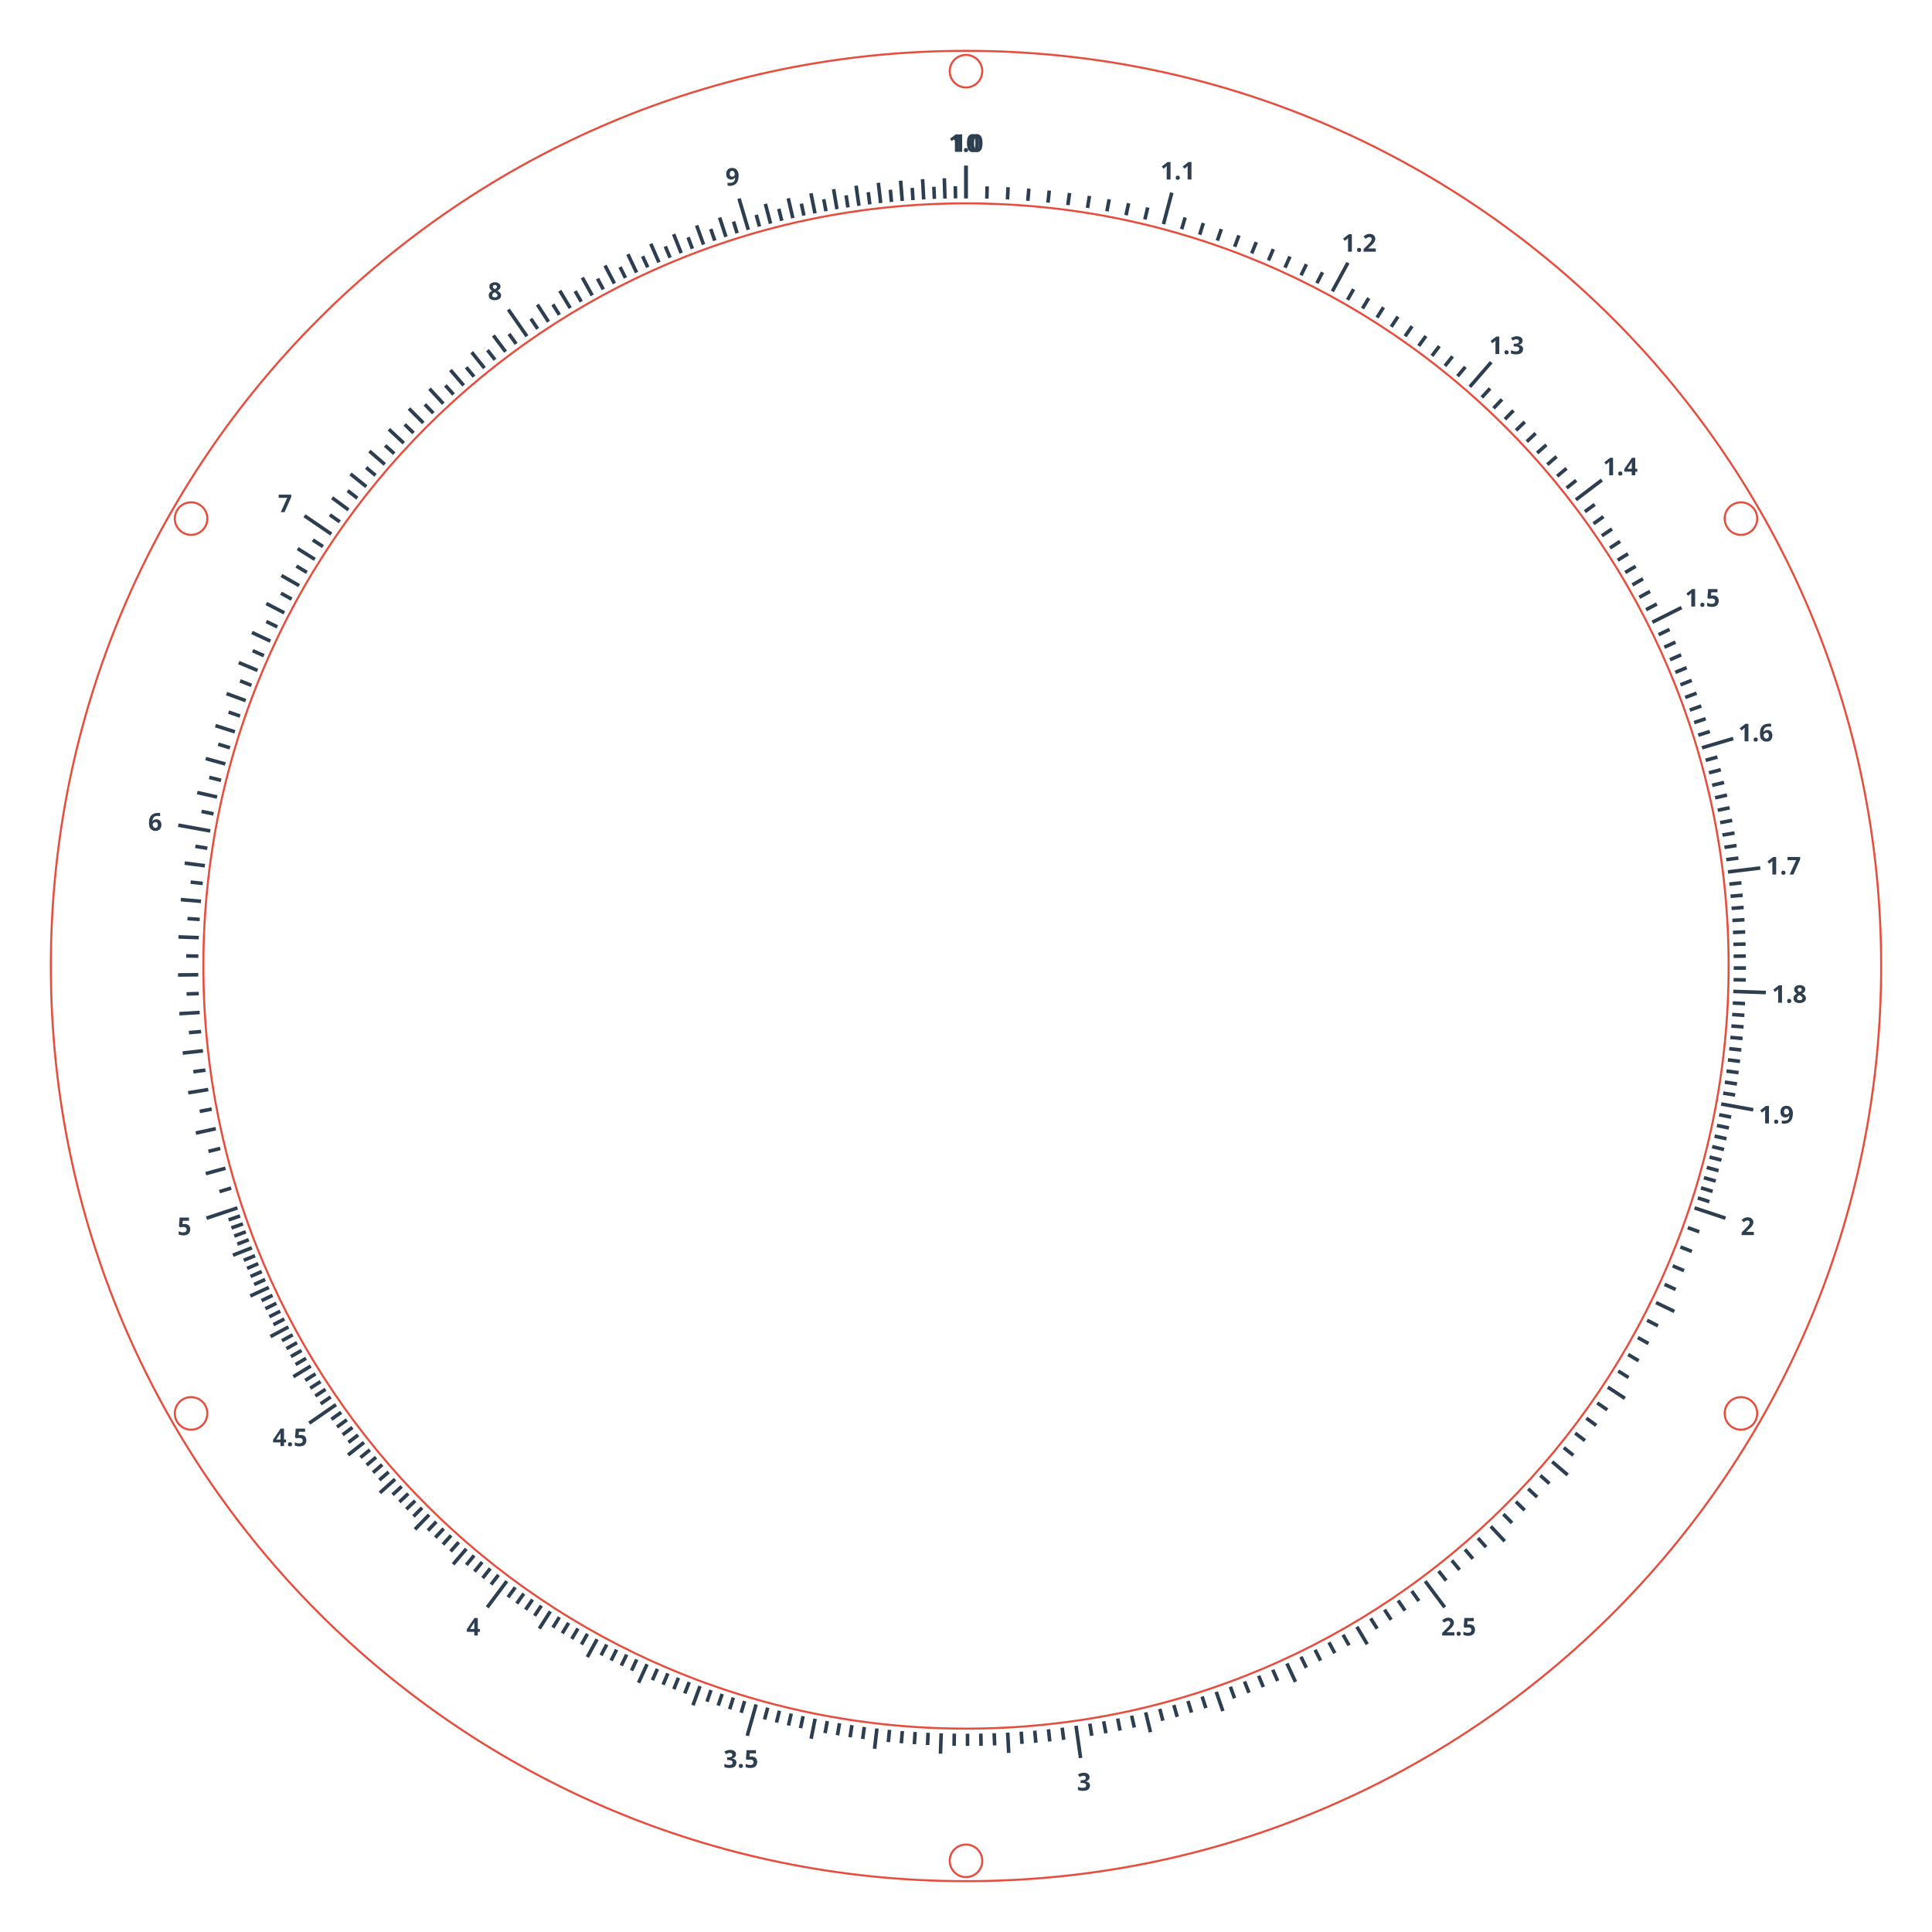
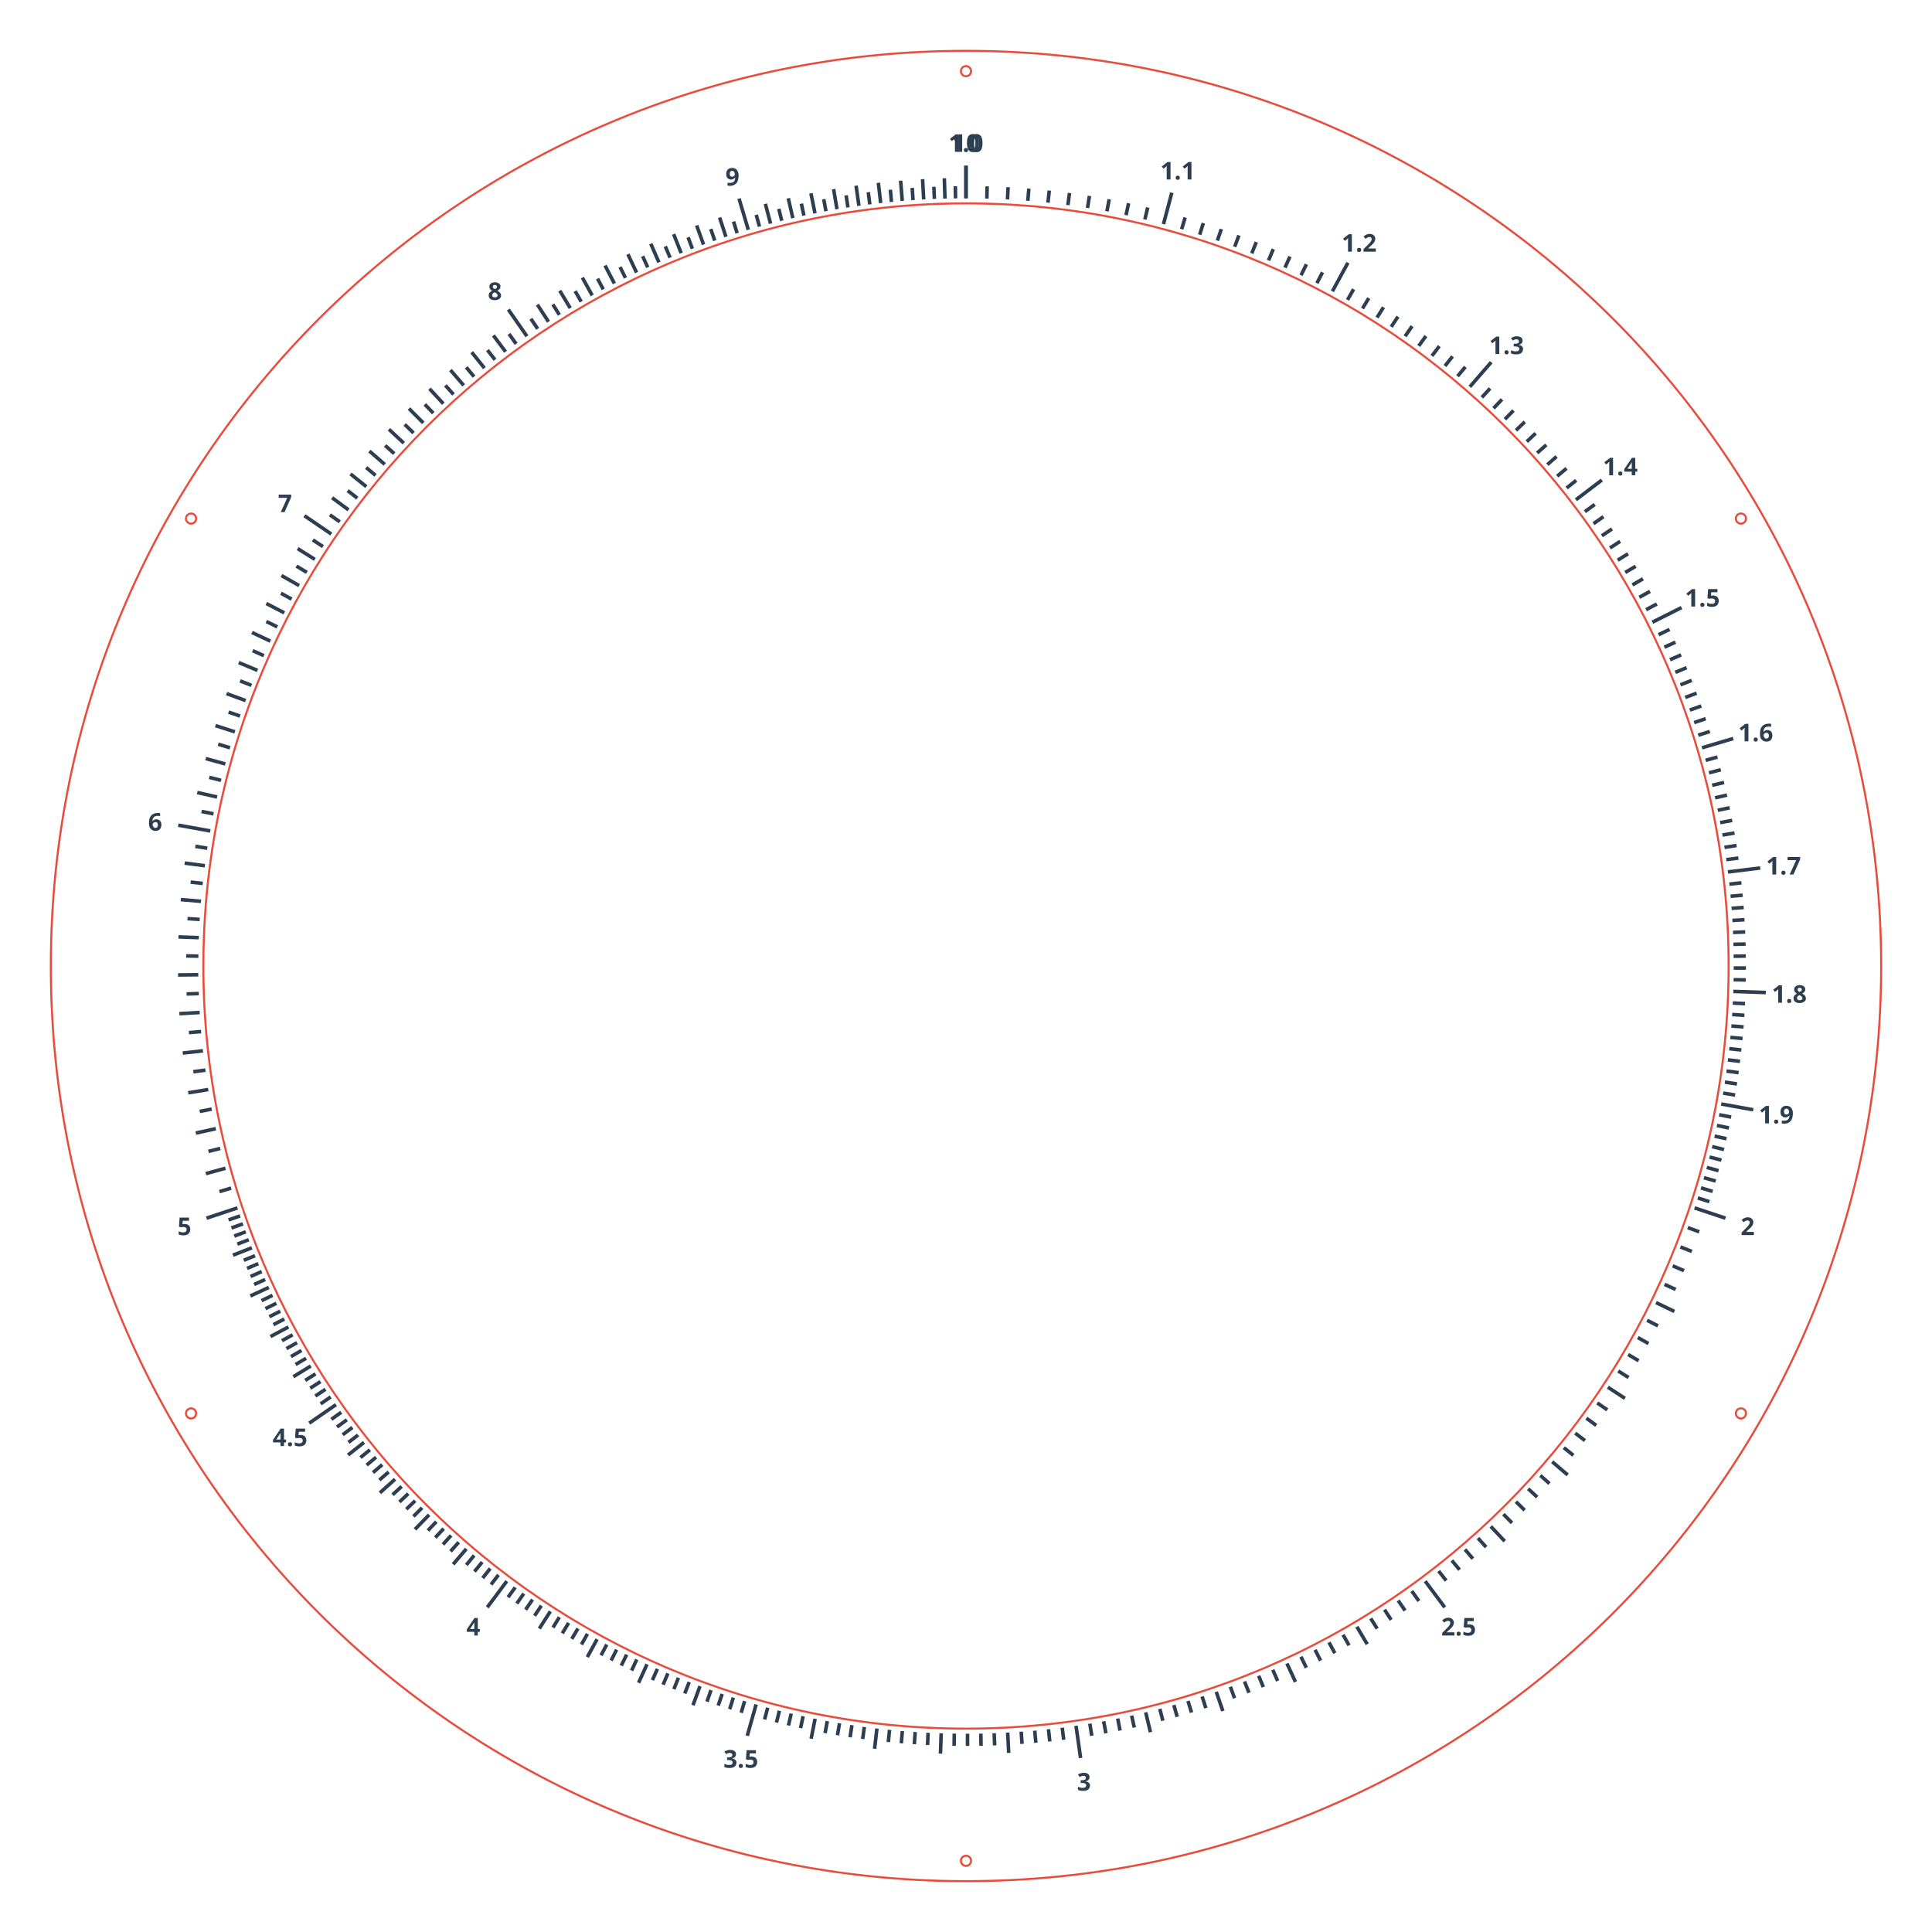
<svg xmlns="http://www.w3.org/2000/svg" width="190.0mm" height="190.0mm" viewBox="-95.00 -95.00 190.00 190.00">
  <defs>
    <style>
      .laser-cut { fill: none; stroke: #E74C3C; stroke-width: 0.2; stroke-linecap: round; }
      .laser-cut-inner { fill: none; stroke: #C0392B; stroke-width: 0.2; stroke-linecap: round; }
      .laser-engrave { fill: none; stroke: #2C3E50; stroke-width: 0.35; }
-       .grid-line { fill: none; stroke: #BDC3C7; stroke-width: 0.5; stroke-dasharray: 2.0,1.5; }
-       .grid-line-minor { fill: none; stroke: #E5E7E9; stroke-width: 0.3; stroke-dasharray: 1.0,1.2; }
+       .grid-line { fill: none; stroke: #BDC3C7; stroke-width: 0.22; stroke-dasharray: 2.0,1.5; }
+       .grid-line-minor { fill: none; stroke: #E5E7E9; stroke-width: 0.12; stroke-dasharray: 1.0,1.2; }
      .grid-text { font-family: sans-serif; font-size: 1.9px; fill: #2C3E50; text-anchor: middle; dominant-baseline: central; }
      .compass-tick { stroke: #2C3E50; stroke-width: 0.35; }
      .compass-text { font-family: sans-serif; font-weight: bold; font-size: 2.4px; fill: #2C3E50; text-anchor: middle; dominant-baseline: central; }
-       .polar-curve { fill: none; stroke-width: 0.7; }
-       .polar-label { font-family: sans-serif; font-weight: bold; font-size: 2.3px; dominant-baseline: central; }
-       .awa-line { fill: none; stroke: #2980B9; stroke-width: 0.4; stroke-dasharray: 2.5,1.2; }
+       .polar-curve { fill: none; stroke-width: 0.28; stroke-linecap: round; stroke-linejoin: round; }
+       .polar-label { font-family: sans-serif; font-weight: bold; font-size: 2.2px; dominant-baseline: central; }
      .awa-label { font-family: sans-serif; font-size: 2.0px; fill: #1B4F72; text-anchor: middle; dominant-baseline: central; }
      .title-text { font-family: sans-serif; font-weight: bold; font-size: 2.8px; fill: #2C3E50; text-anchor: middle; }
      .sub-text { font-family: sans-serif; font-size: 1.8px; fill: #7F8C8D; text-anchor: middle; }
      .shift-indicator { font-family: sans-serif; font-weight: bold; font-size: 2.2px; dominant-baseline: central; text-anchor: middle; }
      .sector-beat-stbd { fill: #2ECC71; fill-opacity: 0.22; stroke: #27AE60; stroke-width: 0.45; }
      .sector-beat-port { fill: #E74C3C; fill-opacity: 0.22; stroke: #C0392B; stroke-width: 0.45; }
      .sector-gybe-stbd { fill: #2ECC71; fill-opacity: 0.22; stroke: #27AE60; stroke-width: 0.45; }
      .sector-gybe-port { fill: #E74C3C; fill-opacity: 0.22; stroke: #C0392B; stroke-width: 0.45; }
      .start-line { stroke: #2980B9; stroke-width: 1.2; }
      .bias-tick { stroke: #2980B9; stroke-width: 0.4; }
      .bias-text { font-family: sans-serif; font-size: 1.9px; fill: #2980B9; text-anchor: middle; dominant-baseline: central; }
      .bias-subtext-green { font-family: sans-serif; font-weight: bold; font-size: 1.9px; fill: #27AE60; text-anchor: middle; dominant-baseline: central; }
      .bias-subtext-red { font-family: sans-serif; font-weight: bold; font-size: 1.9px; fill: #C0392B; text-anchor: middle; dominant-baseline: central; }
      .tack-label-stbd { font-family: sans-serif; font-weight: bold; font-size: 2.3px; fill: #27AE60; text-anchor: middle; dominant-baseline: central; }
      .tack-label-port { font-family: sans-serif; font-weight: bold; font-size: 2.3px; fill: #C0392B; text-anchor: middle; dominant-baseline: central; }
      .gybe-label-stbd { font-family: sans-serif; font-weight: bold; font-size: 2.3px; fill: #27AE60; text-anchor: middle; dominant-baseline: central; }
      .gybe-label-port { font-family: sans-serif; font-weight: bold; font-size: 2.3px; fill: #C0392B; text-anchor: middle; dominant-baseline: central; }
      .line-label { font-family: sans-serif; font-weight: bold; font-size: 2.2px; fill: #2980B9; text-anchor: middle; dominant-baseline: central; }
-       .vmg-beat { fill: #E74C3C; stroke: #962D22; stroke-width: 0.3; }
-       .vmg-run { fill: #2ECC71; stroke: #27AE60; stroke-width: 0.3; }
-       .crossover-marker { fill: #9B59B6; stroke: #8E44AD; stroke-width: 0.35; }
-       .crossover-line { fill: none; stroke: #8E44AD; stroke-width: 0.60; stroke-dasharray: 2.0,1.4; }
-       .crossover-text { font-family: sans-serif; font-weight: bold; font-size: 2.0px; fill: #8E44AD; }
+       .vmg-beat { fill: #E74C3C; stroke: #962D22; stroke-width: 0.25; }
+       .vmg-run { fill: #2ECC71; stroke: #27AE60; stroke-width: 0.25; }
+       .crossover-marker { fill: #9B59B6; stroke: #8E44AD; stroke-width: 0.25; }
+       .crossover-line { fill: none; stroke: #8E44AD; stroke-width: 0.30; stroke-dasharray: 2.0,1.4; }
+       .crossover-text { font-family: sans-serif; font-weight: bold; font-size: 1.9px; fill: #8E44AD; }
      .stator-rim { fill: #F8F9F9; stroke: #2C3E50; stroke-width: 0.6; }
    </style>
  </defs>
  <circle cx="0" cy="0" r="90.00" class="laser-cut" />
  <circle cx="0" cy="0" r="75.00" class="laser-cut" />
-   <circle cx="0.00" cy="-88.00" r="1.60" class="laser-cut" />
-   <circle cx="76.21" cy="-44.00" r="1.60" class="laser-cut" />
-   <circle cx="76.21" cy="44.00" r="1.60" class="laser-cut" />
-   <circle cx="0.00" cy="88.00" r="1.60" class="laser-cut" />
-   <circle cx="-76.21" cy="44.00" r="1.60" class="laser-cut" />
-   <circle cx="-76.21" cy="-44.00" r="1.60" class="laser-cut" />
+   <circle cx="0.00" cy="-88.00" r="0.50" class="laser-cut" />
+   <circle cx="76.21" cy="-44.00" r="0.50" class="laser-cut" />
+   <circle cx="76.21" cy="44.00" r="0.50" class="laser-cut" />
+   <circle cx="0.00" cy="88.00" r="0.50" class="laser-cut" />
+   <circle cx="-76.21" cy="44.00" r="0.50" class="laser-cut" />
+   <circle cx="-76.21" cy="-44.00" r="0.50" class="laser-cut" />
  <line x1="0.00" y1="-75.50" x2="0.00" y2="-78.70" class="laser-engrave" />
  <text x="0.00" y="-81.00" class="compass-text" font-size="2.2px">1.0</text>
  <line x1="2.05" y1="-75.47" x2="2.08" y2="-76.67" class="laser-engrave" />
  <line x1="4.08" y1="-75.39" x2="4.14" y2="-76.59" class="laser-engrave" />
  <line x1="6.08" y1="-75.25" x2="6.18" y2="-76.45" class="laser-engrave" />
  <line x1="8.06" y1="-75.07" x2="8.19" y2="-76.26" class="laser-engrave" />
  <line x1="10.02" y1="-74.83" x2="10.18" y2="-76.02" class="laser-engrave" />
  <line x1="11.95" y1="-74.55" x2="12.14" y2="-75.73" class="laser-engrave" />
  <line x1="13.86" y1="-74.22" x2="14.08" y2="-75.40" class="laser-engrave" />
  <line x1="15.74" y1="-73.84" x2="15.99" y2="-75.01" class="laser-engrave" />
  <line x1="17.59" y1="-73.42" x2="17.87" y2="-74.59" class="laser-engrave" />
  <line x1="19.42" y1="-72.96" x2="20.24" y2="-76.05" class="laser-engrave" />
  <text x="20.83" y="-78.28" class="compass-text" font-size="2.2px">1.1</text>
  <line x1="21.21" y1="-72.46" x2="21.55" y2="-73.61" class="laser-engrave" />
  <line x1="22.98" y1="-71.92" x2="23.34" y2="-73.06" class="laser-engrave" />
  <line x1="24.72" y1="-71.34" x2="25.11" y2="-72.47" class="laser-engrave" />
  <line x1="26.42" y1="-70.73" x2="26.84" y2="-71.85" class="laser-engrave" />
  <line x1="28.10" y1="-70.08" x2="28.55" y2="-71.19" class="laser-engrave" />
  <line x1="29.75" y1="-69.39" x2="30.22" y2="-70.50" class="laser-engrave" />
  <line x1="31.37" y1="-68.68" x2="31.86" y2="-69.77" class="laser-engrave" />
  <line x1="32.95" y1="-67.93" x2="33.48" y2="-69.01" class="laser-engrave" />
  <line x1="34.51" y1="-67.15" x2="35.06" y2="-68.22" class="laser-engrave" />
  <line x1="36.03" y1="-66.35" x2="37.56" y2="-69.16" class="laser-engrave" />
  <text x="38.66" y="-71.18" class="compass-text" font-size="2.2px">1.2</text>
  <line x1="37.52" y1="-65.51" x2="38.12" y2="-66.56" class="laser-engrave" />
  <line x1="38.99" y1="-64.66" x2="39.61" y2="-65.68" class="laser-engrave" />
  <line x1="40.42" y1="-63.77" x2="41.06" y2="-64.78" class="laser-engrave" />
  <line x1="41.82" y1="-62.86" x2="42.48" y2="-63.86" class="laser-engrave" />
  <line x1="43.18" y1="-61.93" x2="43.87" y2="-62.92" class="laser-engrave" />
  <line x1="44.52" y1="-60.98" x2="45.23" y2="-61.95" class="laser-engrave" />
  <line x1="45.82" y1="-60.00" x2="46.55" y2="-60.96" class="laser-engrave" />
  <line x1="47.10" y1="-59.01" x2="47.85" y2="-59.95" class="laser-engrave" />
  <line x1="48.34" y1="-58.00" x2="49.11" y2="-58.92" class="laser-engrave" />
  <line x1="49.55" y1="-56.96" x2="51.65" y2="-59.38" class="laser-engrave" />
  <text x="53.16" y="-61.11" class="compass-text" font-size="2.2px">1.3</text>
  <line x1="50.73" y1="-55.92" x2="51.54" y2="-56.80" class="laser-engrave" />
  <line x1="51.88" y1="-54.85" x2="52.71" y2="-55.72" class="laser-engrave" />
  <line x1="53.00" y1="-53.77" x2="53.84" y2="-54.63" class="laser-engrave" />
  <line x1="54.09" y1="-52.68" x2="54.95" y2="-53.51" class="laser-engrave" />
  <line x1="55.15" y1="-51.57" x2="56.02" y2="-52.39" class="laser-engrave" />
  <line x1="56.17" y1="-50.45" x2="57.07" y2="-51.25" class="laser-engrave" />
  <line x1="57.17" y1="-49.31" x2="58.08" y2="-50.10" class="laser-engrave" />
  <line x1="58.14" y1="-48.17" x2="59.06" y2="-48.94" class="laser-engrave" />
  <line x1="59.07" y1="-47.01" x2="60.01" y2="-47.76" class="laser-engrave" />
  <line x1="59.98" y1="-45.85" x2="62.53" y2="-47.79" class="laser-engrave" />
  <text x="64.35" y="-49.19" class="compass-text" font-size="2.2px">1.4</text>
  <line x1="60.86" y1="-44.68" x2="61.83" y2="-45.39" class="laser-engrave" />
  <line x1="61.71" y1="-43.50" x2="62.69" y2="-44.19" class="laser-engrave" />
  <line x1="62.53" y1="-42.31" x2="63.53" y2="-42.98" class="laser-engrave" />
  <line x1="63.33" y1="-41.11" x2="64.33" y2="-41.76" class="laser-engrave" />
  <line x1="64.09" y1="-39.91" x2="65.11" y2="-40.54" class="laser-engrave" />
  <line x1="64.83" y1="-38.70" x2="65.86" y2="-39.31" class="laser-engrave" />
  <line x1="65.54" y1="-37.48" x2="66.58" y2="-38.08" class="laser-engrave" />
  <line x1="66.22" y1="-36.26" x2="67.27" y2="-36.84" class="laser-engrave" />
  <line x1="66.88" y1="-35.04" x2="67.94" y2="-35.60" class="laser-engrave" />
  <line x1="67.50" y1="-33.81" x2="70.37" y2="-35.25" class="laser-engrave" />
  <text x="72.42" y="-36.28" class="compass-text" font-size="2.2px">1.5</text>
  <line x1="68.11" y1="-32.58" x2="69.19" y2="-33.10" class="laser-engrave" />
  <line x1="68.68" y1="-31.35" x2="69.77" y2="-31.85" class="laser-engrave" />
  <line x1="69.23" y1="-30.12" x2="70.33" y2="-30.60" class="laser-engrave" />
  <line x1="69.76" y1="-28.88" x2="70.87" y2="-29.34" class="laser-engrave" />
  <line x1="70.26" y1="-27.65" x2="71.37" y2="-28.09" class="laser-engrave" />
  <line x1="70.73" y1="-26.41" x2="71.85" y2="-26.83" class="laser-engrave" />
  <line x1="71.18" y1="-25.17" x2="72.31" y2="-25.57" class="laser-engrave" />
  <line x1="71.61" y1="-23.94" x2="72.74" y2="-24.32" class="laser-engrave" />
  <line x1="72.01" y1="-22.70" x2="73.15" y2="-23.06" class="laser-engrave" />
  <line x1="72.38" y1="-21.46" x2="75.45" y2="-22.37" class="laser-engrave" />
  <text x="77.66" y="-23.03" class="compass-text" font-size="2.2px">1.6</text>
  <line x1="72.74" y1="-20.23" x2="73.90" y2="-20.55" class="laser-engrave" />
  <line x1="73.07" y1="-19.00" x2="74.23" y2="-19.30" class="laser-engrave" />
  <line x1="73.38" y1="-17.77" x2="74.55" y2="-18.05" class="laser-engrave" />
  <line x1="73.67" y1="-16.54" x2="74.84" y2="-16.81" class="laser-engrave" />
  <line x1="73.93" y1="-15.32" x2="75.10" y2="-15.56" class="laser-engrave" />
  <line x1="74.17" y1="-14.10" x2="75.35" y2="-14.32" class="laser-engrave" />
  <line x1="74.39" y1="-12.88" x2="75.58" y2="-13.08" class="laser-engrave" />
  <line x1="74.59" y1="-11.67" x2="75.78" y2="-11.85" class="laser-engrave" />
  <line x1="74.77" y1="-10.46" x2="75.96" y2="-10.62" class="laser-engrave" />
  <line x1="74.93" y1="-9.25" x2="78.11" y2="-9.64" class="laser-engrave" />
  <text x="80.39" y="-9.93" class="compass-text" font-size="2.2px">1.7</text>
  <line x1="75.07" y1="-8.05" x2="76.26" y2="-8.18" class="laser-engrave" />
  <line x1="75.19" y1="-6.86" x2="76.38" y2="-6.96" class="laser-engrave" />
  <line x1="75.29" y1="-5.67" x2="76.48" y2="-5.76" class="laser-engrave" />
  <line x1="75.37" y1="-4.48" x2="76.56" y2="-4.55" class="laser-engrave" />
  <line x1="75.43" y1="-3.30" x2="76.63" y2="-3.35" class="laser-engrave" />
  <line x1="75.47" y1="-2.13" x2="76.67" y2="-2.16" class="laser-engrave" />
  <line x1="75.49" y1="-0.96" x2="76.69" y2="-0.98" class="laser-engrave" />
  <line x1="75.50" y1="0.20" x2="76.70" y2="0.20" class="laser-engrave" />
  <line x1="75.49" y1="1.35" x2="76.69" y2="1.37" class="laser-engrave" />
  <line x1="75.46" y1="2.50" x2="78.66" y2="2.61" class="laser-engrave" />
  <text x="80.96" y="2.68" class="compass-text" font-size="2.2px">1.8</text>
  <line x1="75.41" y1="3.64" x2="76.61" y2="3.70" class="laser-engrave" />
  <line x1="75.35" y1="4.77" x2="76.55" y2="4.85" class="laser-engrave" />
  <line x1="75.27" y1="5.90" x2="76.47" y2="5.99" class="laser-engrave" />
  <line x1="75.17" y1="7.02" x2="76.37" y2="7.13" class="laser-engrave" />
  <line x1="75.06" y1="8.13" x2="76.25" y2="8.26" class="laser-engrave" />
  <line x1="74.93" y1="9.23" x2="76.12" y2="9.38" class="laser-engrave" />
  <line x1="74.79" y1="10.33" x2="75.98" y2="10.49" class="laser-engrave" />
  <line x1="74.63" y1="11.42" x2="75.82" y2="11.60" class="laser-engrave" />
  <line x1="74.46" y1="12.50" x2="75.64" y2="12.69" class="laser-engrave" />
  <line x1="74.27" y1="13.57" x2="77.42" y2="14.14" class="laser-engrave" />
  <text x="79.68" y="14.55" class="compass-text" font-size="2.2px">1.9</text>
  <line x1="74.07" y1="14.63" x2="75.25" y2="14.86" class="laser-engrave" />
  <line x1="73.85" y1="15.68" x2="75.03" y2="15.93" class="laser-engrave" />
  <line x1="73.62" y1="16.73" x2="74.79" y2="16.99" class="laser-engrave" />
  <line x1="73.38" y1="17.76" x2="74.55" y2="18.05" class="laser-engrave" />
  <line x1="73.12" y1="18.79" x2="74.29" y2="19.09" class="laser-engrave" />
  <line x1="72.85" y1="19.81" x2="74.01" y2="20.13" class="laser-engrave" />
  <line x1="72.57" y1="20.82" x2="73.73" y2="21.15" class="laser-engrave" />
  <line x1="72.28" y1="21.82" x2="73.43" y2="22.17" class="laser-engrave" />
  <line x1="71.97" y1="22.81" x2="73.11" y2="23.18" class="laser-engrave" />
  <line x1="71.65" y1="23.79" x2="74.69" y2="24.80" class="laser-engrave" />
  <text x="76.87" y="25.53" class="compass-text" font-size="2.2px">2</text>
  <line x1="70.98" y1="25.73" x2="72.11" y2="26.14" class="laser-engrave" />
  <line x1="70.26" y1="27.63" x2="71.38" y2="28.07" class="laser-engrave" />
  <line x1="69.50" y1="29.49" x2="70.61" y2="29.96" class="laser-engrave" />
  <line x1="68.70" y1="31.31" x2="69.79" y2="31.81" class="laser-engrave" />
  <line x1="67.86" y1="33.10" x2="69.66" y2="33.97" class="laser-engrave" />
  <line x1="66.98" y1="34.84" x2="68.05" y2="35.39" class="laser-engrave" />
  <line x1="66.07" y1="36.54" x2="67.12" y2="37.13" class="laser-engrave" />
  <line x1="65.12" y1="38.21" x2="66.15" y2="38.82" class="laser-engrave" />
  <line x1="64.14" y1="39.83" x2="65.16" y2="40.47" class="laser-engrave" />
  <line x1="63.12" y1="41.42" x2="64.80" y2="42.52" class="laser-engrave" />
  <line x1="62.08" y1="42.97" x2="63.07" y2="43.65" class="laser-engrave" />
  <line x1="61.01" y1="44.47" x2="61.98" y2="45.18" class="laser-engrave" />
  <line x1="59.91" y1="45.94" x2="60.87" y2="46.67" class="laser-engrave" />
  <line x1="58.79" y1="47.37" x2="59.73" y2="48.12" class="laser-engrave" />
  <line x1="57.65" y1="48.75" x2="59.17" y2="50.05" class="laser-engrave" />
  <line x1="56.48" y1="50.10" x2="57.38" y2="50.90" class="laser-engrave" />
  <line x1="55.29" y1="51.41" x2="56.17" y2="52.23" class="laser-engrave" />
  <line x1="54.08" y1="52.68" x2="54.94" y2="53.52" class="laser-engrave" />
  <line x1="52.85" y1="53.91" x2="53.70" y2="54.77" class="laser-engrave" />
  <line x1="51.61" y1="55.11" x2="52.98" y2="56.57" class="laser-engrave" />
  <line x1="50.35" y1="56.26" x2="51.15" y2="57.15" class="laser-engrave" />
  <line x1="49.07" y1="57.38" x2="49.85" y2="58.29" class="laser-engrave" />
  <line x1="47.78" y1="58.46" x2="48.54" y2="59.38" class="laser-engrave" />
  <line x1="46.48" y1="59.50" x2="47.22" y2="60.44" class="laser-engrave" />
  <line x1="45.16" y1="60.50" x2="47.08" y2="63.07" class="laser-engrave" />
  <text x="48.45" y="64.91" class="compass-text" font-size="2.2px">2.5</text>
  <line x1="43.84" y1="61.47" x2="44.54" y2="62.45" class="laser-engrave" />
  <line x1="42.50" y1="62.40" x2="43.18" y2="63.39" class="laser-engrave" />
  <line x1="41.16" y1="63.30" x2="41.81" y2="64.30" class="laser-engrave" />
  <line x1="39.80" y1="64.16" x2="40.44" y2="65.17" class="laser-engrave" />
  <line x1="38.44" y1="64.98" x2="39.46" y2="66.70" class="laser-engrave" />
  <line x1="37.08" y1="65.77" x2="37.67" y2="66.81" class="laser-engrave" />
  <line x1="35.70" y1="66.52" x2="36.27" y2="67.58" class="laser-engrave" />
  <line x1="34.33" y1="67.25" x2="34.87" y2="68.31" class="laser-engrave" />
  <line x1="32.94" y1="67.93" x2="33.47" y2="69.01" class="laser-engrave" />
  <line x1="31.56" y1="68.59" x2="32.40" y2="70.40" class="laser-engrave" />
  <line x1="30.17" y1="69.21" x2="30.65" y2="70.31" class="laser-engrave" />
  <line x1="28.78" y1="69.80" x2="29.24" y2="70.91" class="laser-engrave" />
  <line x1="27.39" y1="70.36" x2="27.83" y2="71.47" class="laser-engrave" />
  <line x1="26.00" y1="70.88" x2="26.41" y2="72.01" class="laser-engrave" />
  <line x1="24.61" y1="71.38" x2="25.26" y2="73.27" class="laser-engrave" />
  <line x1="23.22" y1="71.84" x2="23.59" y2="72.98" class="laser-engrave" />
  <line x1="21.83" y1="72.28" x2="22.18" y2="73.42" class="laser-engrave" />
  <line x1="20.44" y1="72.68" x2="20.77" y2="73.84" class="laser-engrave" />
  <line x1="19.06" y1="73.06" x2="19.36" y2="74.22" class="laser-engrave" />
  <line x1="17.67" y1="73.40" x2="18.14" y2="75.35" class="laser-engrave" />
  <line x1="16.29" y1="73.72" x2="16.55" y2="74.89" class="laser-engrave" />
  <line x1="14.92" y1="74.01" x2="15.15" y2="75.19" class="laser-engrave" />
  <line x1="13.54" y1="74.28" x2="13.76" y2="75.46" class="laser-engrave" />
  <line x1="12.18" y1="74.51" x2="12.37" y2="75.70" class="laser-engrave" />
  <line x1="10.82" y1="74.72" x2="11.27" y2="77.89" class="laser-engrave" />
  <text x="11.60" y="80.16" class="compass-text" font-size="2.2px">3</text>
  <line x1="9.46" y1="74.91" x2="9.61" y2="76.10" class="laser-engrave" />
  <line x1="8.11" y1="75.06" x2="8.24" y2="76.26" class="laser-engrave" />
  <line x1="6.76" y1="75.20" x2="6.87" y2="76.39" class="laser-engrave" />
  <line x1="5.43" y1="75.30" x2="5.51" y2="76.50" class="laser-engrave" />
  <line x1="4.10" y1="75.39" x2="4.20" y2="77.39" class="laser-engrave" />
  <line x1="2.77" y1="75.45" x2="2.82" y2="76.65" class="laser-engrave" />
  <line x1="1.46" y1="75.49" x2="1.48" y2="76.69" class="laser-engrave" />
  <line x1="0.15" y1="75.50" x2="0.15" y2="76.70" class="laser-engrave" />
  <line x1="-1.15" y1="75.49" x2="-1.17" y2="76.69" class="laser-engrave" />
  <line x1="-2.44" y1="75.46" x2="-2.51" y2="77.46" class="laser-engrave" />
  <line x1="-3.73" y1="75.41" x2="-3.78" y2="76.61" class="laser-engrave" />
  <line x1="-5.00" y1="75.33" x2="-5.08" y2="76.53" class="laser-engrave" />
  <line x1="-6.26" y1="75.24" x2="-6.36" y2="76.44" class="laser-engrave" />
  <line x1="-7.52" y1="75.12" x2="-7.64" y2="76.32" class="laser-engrave" />
  <line x1="-8.76" y1="74.99" x2="-8.99" y2="76.98" class="laser-engrave" />
  <line x1="-10.00" y1="74.84" x2="-10.16" y2="76.02" class="laser-engrave" />
  <line x1="-11.22" y1="74.66" x2="-11.40" y2="75.85" class="laser-engrave" />
  <line x1="-12.44" y1="74.47" x2="-12.64" y2="75.65" class="laser-engrave" />
  <line x1="-13.64" y1="74.26" x2="-13.86" y2="75.44" class="laser-engrave" />
  <line x1="-14.84" y1="74.03" x2="-15.23" y2="75.99" class="laser-engrave" />
  <line x1="-16.02" y1="73.78" x2="-16.27" y2="74.95" class="laser-engrave" />
  <line x1="-17.19" y1="73.52" x2="-17.46" y2="74.69" class="laser-engrave" />
  <line x1="-18.35" y1="73.24" x2="-18.64" y2="74.40" class="laser-engrave" />
  <line x1="-19.50" y1="72.94" x2="-19.81" y2="74.10" class="laser-engrave" />
  <line x1="-20.64" y1="72.62" x2="-21.51" y2="75.70" class="laser-engrave" />
  <text x="-22.14" y="77.91" class="compass-text" font-size="2.2px">3.5</text>
  <line x1="-21.77" y1="72.29" x2="-22.11" y2="73.44" class="laser-engrave" />
  <line x1="-22.88" y1="71.95" x2="-23.24" y2="73.09" class="laser-engrave" />
  <line x1="-23.98" y1="71.59" x2="-24.37" y2="72.73" class="laser-engrave" />
  <line x1="-25.08" y1="71.21" x2="-25.47" y2="72.35" class="laser-engrave" />
  <line x1="-26.16" y1="70.82" x2="-26.85" y2="72.70" class="laser-engrave" />
  <line x1="-27.22" y1="70.42" x2="-27.66" y2="71.54" class="laser-engrave" />
  <line x1="-28.28" y1="70.00" x2="-28.73" y2="71.12" class="laser-engrave" />
  <line x1="-29.32" y1="69.57" x2="-29.79" y2="70.68" class="laser-engrave" />
  <line x1="-30.35" y1="69.13" x2="-30.84" y2="70.23" class="laser-engrave" />
  <line x1="-31.37" y1="68.67" x2="-32.20" y2="70.49" class="laser-engrave" />
  <line x1="-32.38" y1="68.20" x2="-32.89" y2="69.29" class="laser-engrave" />
  <line x1="-33.37" y1="67.72" x2="-33.90" y2="68.80" class="laser-engrave" />
  <line x1="-34.36" y1="67.23" x2="-34.90" y2="68.30" class="laser-engrave" />
  <line x1="-35.33" y1="66.73" x2="-35.89" y2="67.79" class="laser-engrave" />
  <line x1="-36.28" y1="66.21" x2="-37.24" y2="67.96" class="laser-engrave" />
  <line x1="-37.23" y1="65.68" x2="-37.82" y2="66.73" class="laser-engrave" />
  <line x1="-38.16" y1="65.15" x2="-38.77" y2="66.18" class="laser-engrave" />
  <line x1="-39.08" y1="64.60" x2="-39.70" y2="65.63" class="laser-engrave" />
  <line x1="-39.99" y1="64.04" x2="-40.62" y2="65.06" class="laser-engrave" />
  <line x1="-40.88" y1="63.47" x2="-41.96" y2="65.16" class="laser-engrave" />
  <line x1="-41.76" y1="62.90" x2="-42.43" y2="63.90" class="laser-engrave" />
  <line x1="-42.63" y1="62.31" x2="-43.31" y2="63.30" class="laser-engrave" />
  <line x1="-43.49" y1="61.72" x2="-44.18" y2="62.70" class="laser-engrave" />
  <line x1="-44.33" y1="61.11" x2="-45.04" y2="62.08" class="laser-engrave" />
  <line x1="-45.16" y1="60.50" x2="-47.08" y2="63.07" class="laser-engrave" />
  <text x="-48.45" y="64.91" class="compass-text" font-size="2.2px">4</text>
  <line x1="-45.98" y1="59.88" x2="-46.71" y2="60.83" class="laser-engrave" />
  <line x1="-46.79" y1="59.25" x2="-47.53" y2="60.19" class="laser-engrave" />
  <line x1="-47.58" y1="58.62" x2="-48.34" y2="59.55" class="laser-engrave" />
  <line x1="-48.37" y1="57.97" x2="-49.14" y2="58.90" class="laser-engrave" />
  <line x1="-49.14" y1="57.32" x2="-50.44" y2="58.84" class="laser-engrave" />
  <line x1="-49.89" y1="56.67" x2="-50.69" y2="57.57" class="laser-engrave" />
  <line x1="-50.64" y1="56.00" x2="-51.44" y2="56.89" class="laser-engrave" />
  <line x1="-51.37" y1="55.33" x2="-52.19" y2="56.21" class="laser-engrave" />
  <line x1="-52.09" y1="54.65" x2="-52.92" y2="55.52" class="laser-engrave" />
  <line x1="-52.80" y1="53.97" x2="-54.19" y2="55.40" class="laser-engrave" />
  <line x1="-53.49" y1="53.28" x2="-54.34" y2="54.13" class="laser-engrave" />
  <line x1="-54.17" y1="52.59" x2="-55.04" y2="53.42" class="laser-engrave" />
  <line x1="-54.85" y1="51.89" x2="-55.72" y2="52.71" class="laser-engrave" />
  <line x1="-55.50" y1="51.18" x2="-56.39" y2="52.00" class="laser-engrave" />
  <line x1="-56.15" y1="50.47" x2="-57.64" y2="51.81" class="laser-engrave" />
  <line x1="-56.78" y1="49.76" x2="-57.69" y2="50.55" class="laser-engrave" />
  <line x1="-57.41" y1="49.04" x2="-58.32" y2="49.82" class="laser-engrave" />
  <line x1="-58.02" y1="48.31" x2="-58.94" y2="49.08" class="laser-engrave" />
  <line x1="-58.62" y1="47.58" x2="-59.55" y2="48.34" class="laser-engrave" />
  <line x1="-59.20" y1="46.85" x2="-60.77" y2="48.09" class="laser-engrave" />
  <line x1="-59.78" y1="46.12" x2="-60.73" y2="46.85" class="laser-engrave" />
  <line x1="-60.34" y1="45.38" x2="-61.30" y2="46.10" class="laser-engrave" />
  <line x1="-60.89" y1="44.63" x2="-61.86" y2="45.34" class="laser-engrave" />
  <line x1="-61.44" y1="43.89" x2="-62.41" y2="44.58" class="laser-engrave" />
  <line x1="-61.96" y1="43.14" x2="-64.59" y2="44.96" class="laser-engrave" />
  <text x="-66.48" y="46.28" class="compass-text" font-size="2.2px">4.5</text>
  <line x1="-62.48" y1="42.38" x2="-63.47" y2="43.06" class="laser-engrave" />
  <line x1="-62.99" y1="41.63" x2="-63.99" y2="42.29" class="laser-engrave" />
  <line x1="-63.48" y1="40.87" x2="-64.49" y2="41.52" class="laser-engrave" />
  <line x1="-63.97" y1="40.11" x2="-64.98" y2="40.75" class="laser-engrave" />
  <line x1="-64.44" y1="39.34" x2="-66.15" y2="40.39" class="laser-engrave" />
  <line x1="-64.90" y1="38.58" x2="-65.93" y2="39.19" class="laser-engrave" />
  <line x1="-65.35" y1="37.81" x2="-66.39" y2="38.41" class="laser-engrave" />
  <line x1="-65.79" y1="37.04" x2="-66.83" y2="37.63" class="laser-engrave" />
  <line x1="-66.22" y1="36.27" x2="-67.27" y2="36.85" class="laser-engrave" />
  <line x1="-66.63" y1="35.50" x2="-68.40" y2="36.44" class="laser-engrave" />
  <line x1="-67.04" y1="34.72" x2="-68.11" y2="35.27" class="laser-engrave" />
  <line x1="-67.44" y1="33.95" x2="-68.51" y2="34.49" class="laser-engrave" />
  <line x1="-67.82" y1="33.17" x2="-68.90" y2="33.70" class="laser-engrave" />
  <line x1="-68.20" y1="32.39" x2="-69.28" y2="32.91" class="laser-engrave" />
  <line x1="-68.56" y1="31.61" x2="-70.38" y2="32.45" class="laser-engrave" />
  <line x1="-68.92" y1="30.83" x2="-70.01" y2="31.32" class="laser-engrave" />
  <line x1="-69.26" y1="30.05" x2="-70.36" y2="30.53" class="laser-engrave" />
  <line x1="-69.60" y1="29.27" x2="-70.70" y2="29.74" class="laser-engrave" />
  <line x1="-69.92" y1="28.49" x2="-71.03" y2="28.94" class="laser-engrave" />
  <line x1="-70.23" y1="27.71" x2="-72.09" y2="28.44" class="laser-engrave" />
  <line x1="-70.54" y1="26.92" x2="-71.66" y2="27.35" class="laser-engrave" />
  <line x1="-70.83" y1="26.14" x2="-71.96" y2="26.56" class="laser-engrave" />
  <line x1="-71.11" y1="25.36" x2="-72.24" y2="25.76" class="laser-engrave" />
  <line x1="-71.39" y1="24.58" x2="-72.52" y2="24.97" class="laser-engrave" />
  <line x1="-71.65" y1="23.79" x2="-74.69" y2="24.80" class="laser-engrave" />
  <text x="-76.87" y="25.53" class="compass-text" font-size="2.2px">5</text>
  <line x1="-72.27" y1="21.84" x2="-73.42" y2="22.19" class="laser-engrave" />
  <line x1="-72.83" y1="19.89" x2="-74.76" y2="20.42" class="laser-engrave" />
  <line x1="-73.34" y1="17.94" x2="-74.50" y2="18.23" class="laser-engrave" />
  <line x1="-73.78" y1="16.00" x2="-75.74" y2="16.43" class="laser-engrave" />
  <line x1="-74.18" y1="14.07" x2="-75.36" y2="14.30" class="laser-engrave" />
  <line x1="-74.52" y1="12.15" x2="-76.49" y2="12.47" class="laser-engrave" />
  <line x1="-74.80" y1="10.24" x2="-75.99" y2="10.40" class="laser-engrave" />
  <line x1="-75.04" y1="8.34" x2="-77.03" y2="8.56" class="laser-engrave" />
  <line x1="-75.22" y1="6.45" x2="-76.42" y2="6.55" class="laser-engrave" />
  <line x1="-75.36" y1="4.57" x2="-77.36" y2="4.69" class="laser-engrave" />
  <line x1="-75.45" y1="2.71" x2="-76.65" y2="2.75" class="laser-engrave" />
  <line x1="-75.50" y1="0.86" x2="-77.49" y2="0.88" class="laser-engrave" />
  <line x1="-75.49" y1="-0.97" x2="-76.69" y2="-0.99" class="laser-engrave" />
  <line x1="-75.45" y1="-2.79" x2="-77.45" y2="-2.86" class="laser-engrave" />
  <line x1="-75.36" y1="-4.58" x2="-76.56" y2="-4.66" class="laser-engrave" />
  <line x1="-75.23" y1="-6.36" x2="-77.22" y2="-6.53" class="laser-engrave" />
  <line x1="-75.06" y1="-8.12" x2="-76.25" y2="-8.25" class="laser-engrave" />
  <line x1="-74.85" y1="-9.86" x2="-76.84" y2="-10.12" class="laser-engrave" />
  <line x1="-74.61" y1="-11.58" x2="-75.79" y2="-11.77" class="laser-engrave" />
  <line x1="-74.32" y1="-13.28" x2="-77.47" y2="-13.85" class="laser-engrave" />
  <text x="-79.74" y="-14.25" class="compass-text" font-size="2.2px">6</text>
  <line x1="-74.00" y1="-14.96" x2="-75.18" y2="-15.20" class="laser-engrave" />
  <line x1="-73.65" y1="-16.62" x2="-75.60" y2="-17.06" class="laser-engrave" />
  <line x1="-73.26" y1="-18.26" x2="-74.42" y2="-18.55" class="laser-engrave" />
  <line x1="-72.84" y1="-19.87" x2="-74.77" y2="-20.40" class="laser-engrave" />
  <line x1="-72.38" y1="-21.46" x2="-73.54" y2="-21.81" class="laser-engrave" />
  <line x1="-71.90" y1="-23.03" x2="-73.81" y2="-23.64" class="laser-engrave" />
  <line x1="-71.39" y1="-24.58" x2="-72.52" y2="-24.97" class="laser-engrave" />
  <line x1="-70.84" y1="-26.10" x2="-72.72" y2="-26.79" class="laser-engrave" />
  <line x1="-70.27" y1="-27.60" x2="-71.39" y2="-28.04" class="laser-engrave" />
  <line x1="-69.68" y1="-29.07" x2="-71.52" y2="-29.84" class="laser-engrave" />
  <line x1="-69.05" y1="-30.52" x2="-70.15" y2="-31.01" class="laser-engrave" />
  <line x1="-68.41" y1="-31.95" x2="-70.22" y2="-32.80" class="laser-engrave" />
  <line x1="-67.73" y1="-33.35" x2="-68.81" y2="-33.88" class="laser-engrave" />
  <line x1="-67.04" y1="-34.73" x2="-68.81" y2="-35.65" class="laser-engrave" />
  <line x1="-66.32" y1="-36.08" x2="-67.37" y2="-36.66" class="laser-engrave" />
  <line x1="-65.58" y1="-37.41" x2="-67.32" y2="-38.40" class="laser-engrave" />
  <line x1="-64.82" y1="-38.71" x2="-65.85" y2="-39.33" class="laser-engrave" />
  <line x1="-64.04" y1="-39.99" x2="-65.73" y2="-41.05" class="laser-engrave" />
  <line x1="-63.24" y1="-41.25" x2="-64.24" y2="-41.90" class="laser-engrave" />
  <line x1="-62.42" y1="-42.48" x2="-65.06" y2="-44.28" class="laser-engrave" />
  <text x="-66.97" y="-45.57" class="compass-text" font-size="2.2px">7</text>
  <line x1="-61.58" y1="-43.68" x2="-62.56" y2="-44.37" class="laser-engrave" />
  <line x1="-60.73" y1="-44.86" x2="-62.34" y2="-46.05" class="laser-engrave" />
  <line x1="-59.86" y1="-46.01" x2="-60.81" y2="-46.75" class="laser-engrave" />
  <line x1="-58.97" y1="-47.14" x2="-60.53" y2="-48.39" class="laser-engrave" />
  <line x1="-58.07" y1="-48.25" x2="-58.99" y2="-49.02" class="laser-engrave" />
  <line x1="-57.16" y1="-49.33" x2="-58.67" y2="-50.64" class="laser-engrave" />
  <line x1="-56.23" y1="-50.39" x2="-57.12" y2="-51.19" class="laser-engrave" />
  <line x1="-55.29" y1="-51.42" x2="-56.75" y2="-52.78" class="laser-engrave" />
  <line x1="-54.33" y1="-52.42" x2="-55.20" y2="-53.26" class="laser-engrave" />
  <line x1="-53.37" y1="-53.41" x2="-54.78" y2="-54.82" class="laser-engrave" />
  <line x1="-52.39" y1="-54.37" x2="-53.22" y2="-55.23" class="laser-engrave" />
  <line x1="-51.40" y1="-55.30" x2="-52.76" y2="-56.77" class="laser-engrave" />
  <line x1="-50.40" y1="-56.21" x2="-51.20" y2="-57.10" class="laser-engrave" />
  <line x1="-49.40" y1="-57.10" x2="-50.70" y2="-58.61" class="laser-engrave" />
  <line x1="-48.38" y1="-57.96" x2="-49.15" y2="-58.88" class="laser-engrave" />
  <line x1="-47.36" y1="-58.80" x2="-48.61" y2="-60.36" class="laser-engrave" />
  <line x1="-46.32" y1="-59.62" x2="-47.06" y2="-60.57" class="laser-engrave" />
  <line x1="-45.28" y1="-60.41" x2="-46.48" y2="-62.01" class="laser-engrave" />
  <line x1="-44.24" y1="-61.18" x2="-44.94" y2="-62.16" class="laser-engrave" />
  <line x1="-43.18" y1="-61.93" x2="-45.01" y2="-64.56" class="laser-engrave" />
  <text x="-46.33" y="-66.44" class="compass-text" font-size="2.2px">8</text>
  <line x1="-42.12" y1="-62.66" x2="-42.79" y2="-63.65" class="laser-engrave" />
  <line x1="-41.06" y1="-63.36" x2="-42.15" y2="-65.04" class="laser-engrave" />
  <line x1="-39.99" y1="-64.04" x2="-40.63" y2="-65.06" class="laser-engrave" />
  <line x1="-38.92" y1="-64.70" x2="-39.95" y2="-66.41" class="laser-engrave" />
  <line x1="-37.84" y1="-65.33" x2="-38.44" y2="-66.37" class="laser-engrave" />
  <line x1="-36.76" y1="-65.95" x2="-37.73" y2="-67.70" class="laser-engrave" />
  <line x1="-35.67" y1="-66.54" x2="-36.24" y2="-67.60" class="laser-engrave" />
  <line x1="-34.58" y1="-67.12" x2="-35.50" y2="-68.89" class="laser-engrave" />
  <line x1="-33.49" y1="-67.67" x2="-34.02" y2="-68.74" class="laser-engrave" />
  <line x1="-32.40" y1="-68.20" x2="-33.25" y2="-70.00" class="laser-engrave" />
  <line x1="-31.30" y1="-68.71" x2="-31.80" y2="-69.80" class="laser-engrave" />
  <line x1="-30.20" y1="-69.20" x2="-31.00" y2="-71.03" class="laser-engrave" />
  <line x1="-29.10" y1="-69.66" x2="-29.57" y2="-70.77" class="laser-engrave" />
  <line x1="-28.01" y1="-70.11" x2="-28.75" y2="-71.97" class="laser-engrave" />
  <line x1="-26.91" y1="-70.54" x2="-27.33" y2="-71.66" class="laser-engrave" />
  <line x1="-25.81" y1="-70.95" x2="-26.49" y2="-72.83" class="laser-engrave" />
  <line x1="-24.71" y1="-71.34" x2="-25.10" y2="-72.48" class="laser-engrave" />
  <line x1="-23.61" y1="-71.71" x2="-24.23" y2="-73.61" class="laser-engrave" />
  <line x1="-22.51" y1="-72.07" x2="-22.86" y2="-73.21" class="laser-engrave" />
  <line x1="-21.41" y1="-72.40" x2="-22.32" y2="-75.47" class="laser-engrave" />
  <text x="-22.97" y="-77.68" class="compass-text" font-size="2.2px">9</text>
  <line x1="-20.31" y1="-72.72" x2="-20.63" y2="-73.87" class="laser-engrave" />
  <line x1="-19.22" y1="-73.01" x2="-19.73" y2="-74.95" class="laser-engrave" />
  <line x1="-18.12" y1="-73.29" x2="-18.41" y2="-74.46" class="laser-engrave" />
  <line x1="-17.03" y1="-73.55" x2="-17.48" y2="-75.50" class="laser-engrave" />
  <line x1="-15.94" y1="-73.80" x2="-16.19" y2="-74.97" class="laser-engrave" />
  <line x1="-14.85" y1="-74.02" x2="-15.25" y2="-75.99" class="laser-engrave" />
  <line x1="-13.77" y1="-74.23" x2="-13.99" y2="-75.41" class="laser-engrave" />
  <line x1="-12.69" y1="-74.43" x2="-13.02" y2="-76.40" class="laser-engrave" />
  <line x1="-11.61" y1="-74.60" x2="-11.79" y2="-75.79" class="laser-engrave" />
  <line x1="-10.53" y1="-74.76" x2="-10.81" y2="-76.74" class="laser-engrave" />
  <line x1="-9.46" y1="-74.90" x2="-9.61" y2="-76.10" class="laser-engrave" />
  <line x1="-8.39" y1="-75.03" x2="-8.62" y2="-77.02" class="laser-engrave" />
  <line x1="-7.33" y1="-75.14" x2="-7.44" y2="-76.34" class="laser-engrave" />
  <line x1="-6.27" y1="-75.24" x2="-6.43" y2="-77.23" class="laser-engrave" />
  <line x1="-5.21" y1="-75.32" x2="-5.29" y2="-76.52" class="laser-engrave" />
  <line x1="-4.16" y1="-75.39" x2="-4.27" y2="-77.38" class="laser-engrave" />
  <line x1="-3.11" y1="-75.44" x2="-3.16" y2="-76.63" class="laser-engrave" />
  <line x1="-2.07" y1="-75.47" x2="-2.13" y2="-77.47" class="laser-engrave" />
  <line x1="-1.03" y1="-75.49" x2="-1.05" y2="-76.69" class="laser-engrave" />
  <line x1="-0.00" y1="-75.50" x2="-0.00" y2="-78.70" class="laser-engrave" />
  <text x="-0.00" y="-81.00" class="compass-text" font-size="2.2px">10</text>
</svg>
